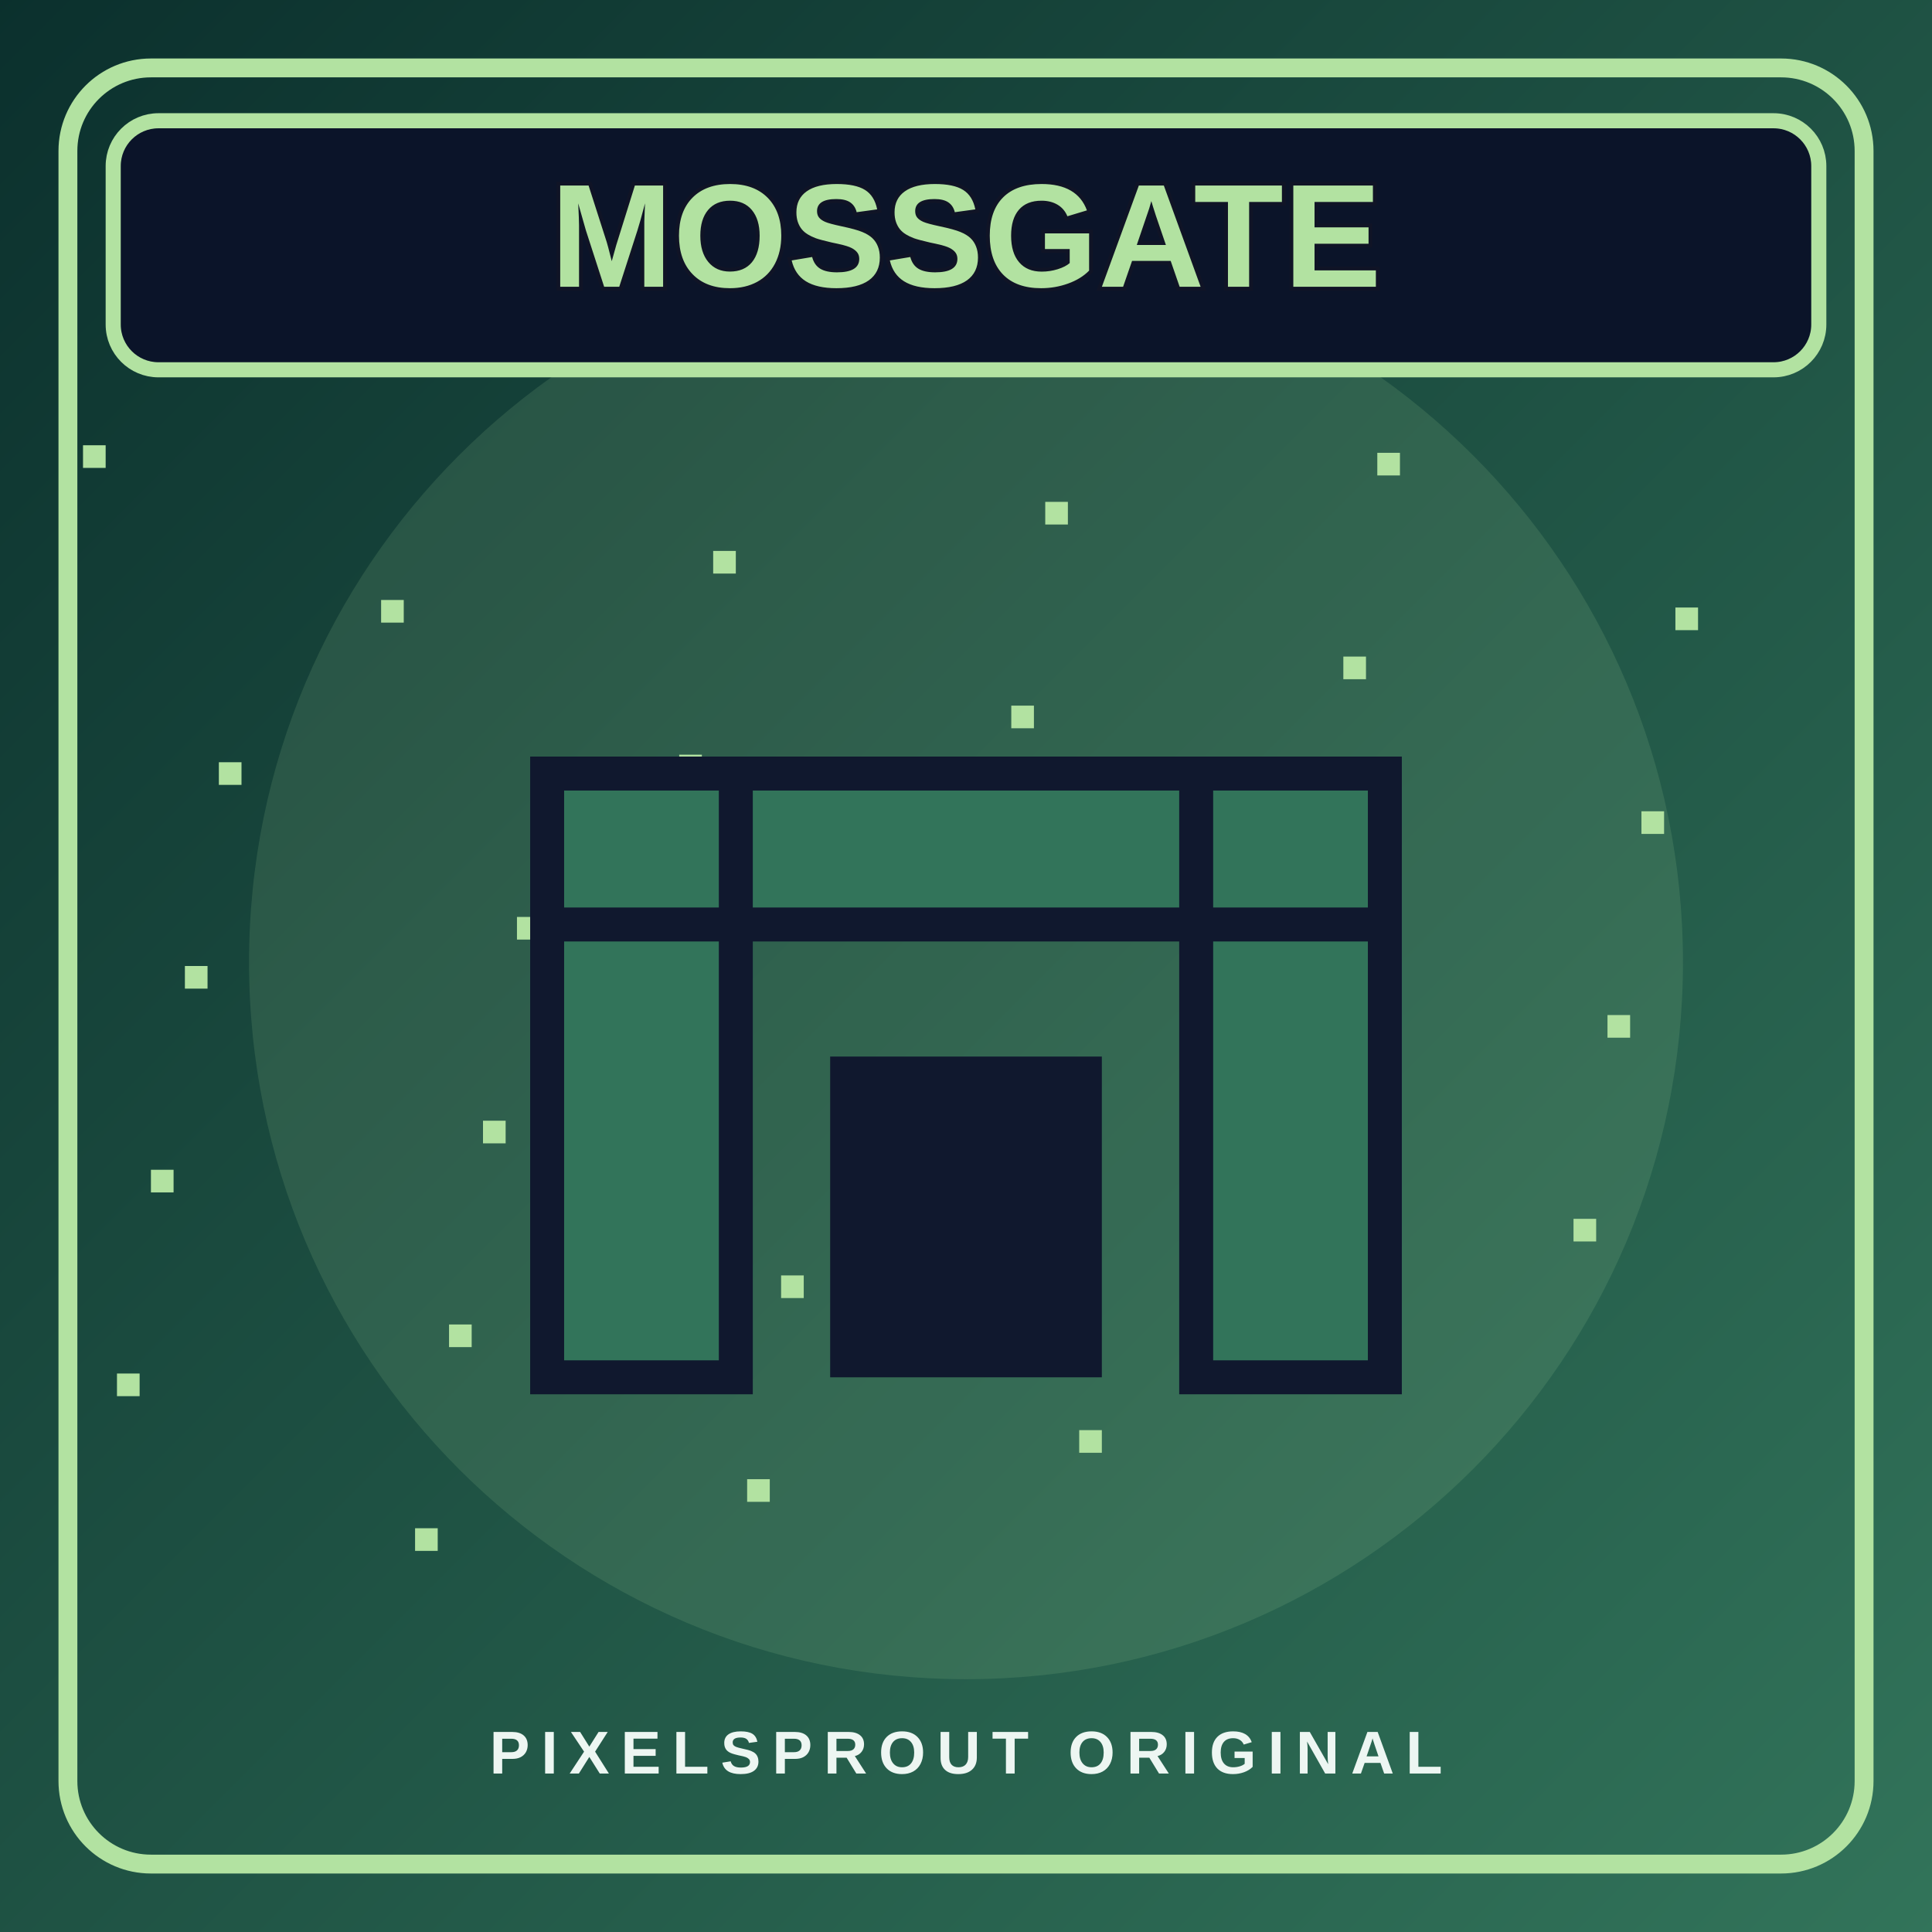
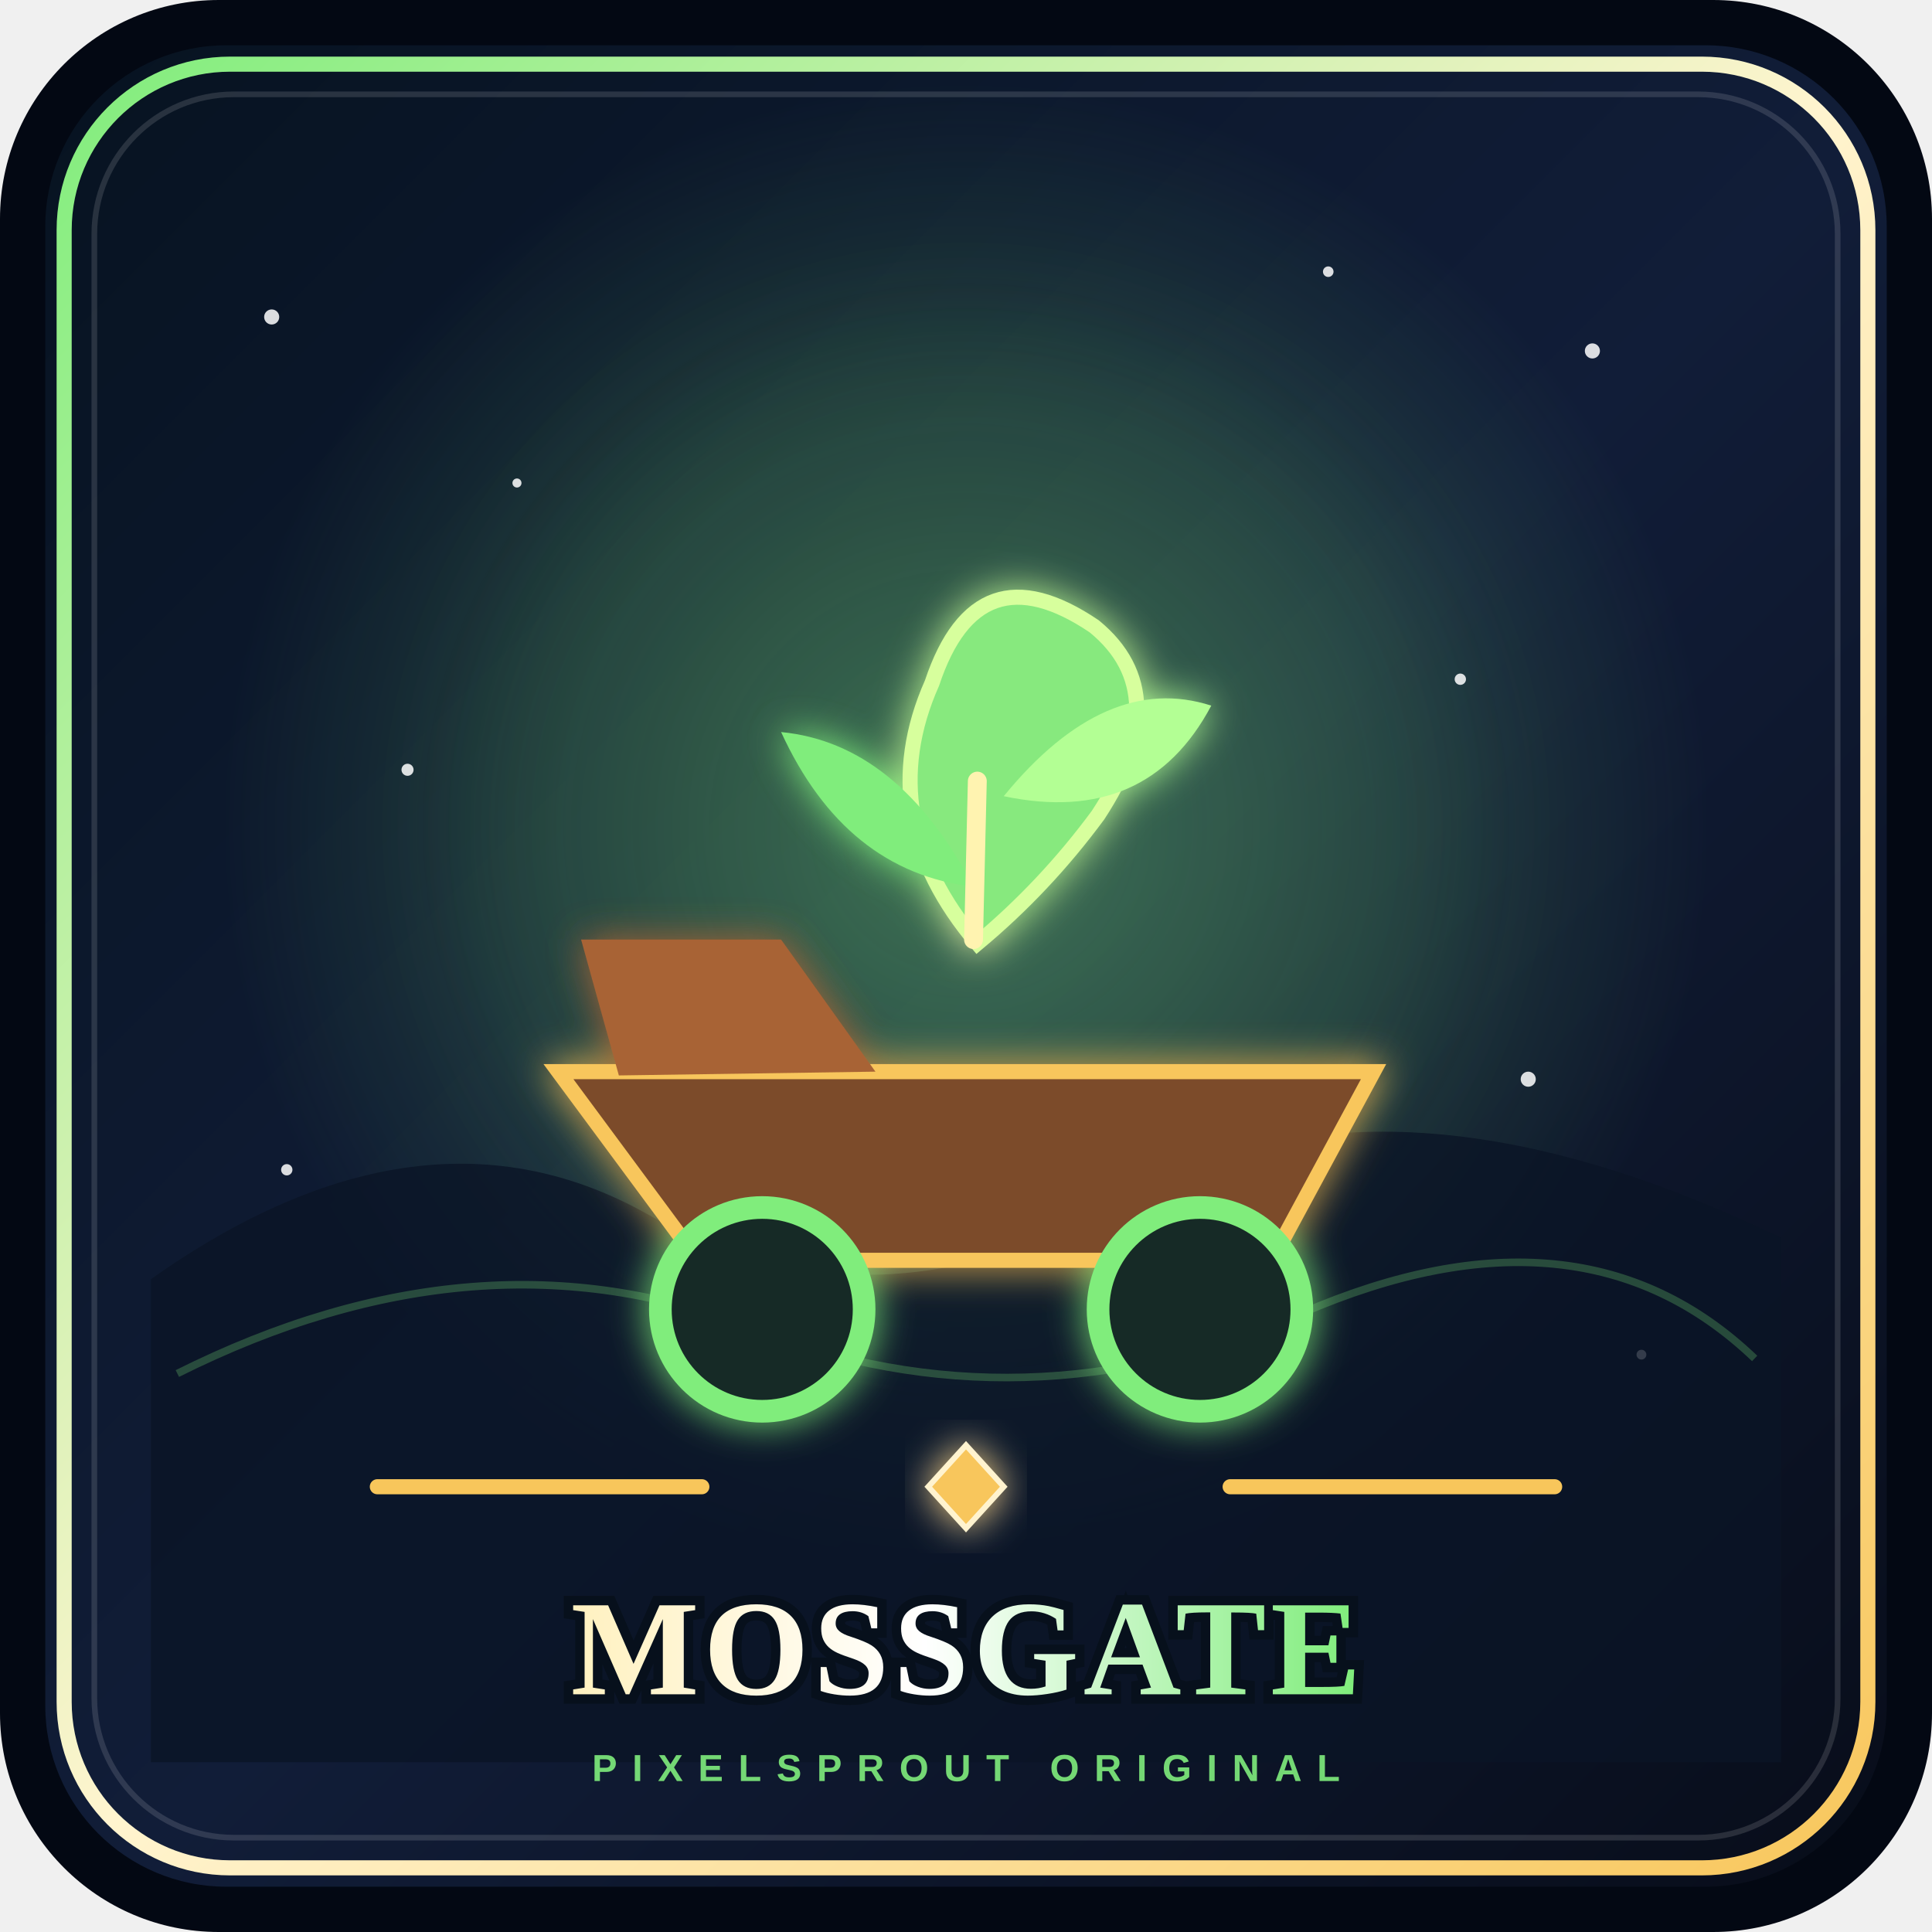
- <svg xmlns="http://www.w3.org/2000/svg" width="320" height="320" viewBox="0 0 512 512">
+ <svg xmlns="http://www.w3.org/2000/svg" width="512" height="512" viewBox="0 0 512 512" role="img" aria-labelledby="logoTitle logoDesc">
  <defs>
-     <linearGradient id="b" x2="1" y2="1">
-       <stop stop-color="#0b302d" />
-       <stop offset="1" stop-color="#32745a" />
+     <linearGradient id="bg" x1="0" y1="0" x2="1" y2="1">
+       <stop offset="0" stop-color="#071321" />
+       <stop offset=".52" stop-color="#111D38" />
+       <stop offset="1" stop-color="#080D1A" />
+     </linearGradient>
+     <radialGradient id="halo">
+       <stop offset="0" stop-color="#80ED7C" stop-opacity=".38" />
+       <stop offset="1" stop-color="#80ED7C" stop-opacity="0" />
+     </radialGradient>
+     <linearGradient id="rim" x1="0" y1="0" x2="1" y2="1">
+       <stop offset="0" stop-color="#80ED7C" />
+       <stop offset=".5" stop-color="#FFF4CF" />
+       <stop offset="1" stop-color="#F8C65B" />
+     </linearGradient>
+     <filter id="glow" x="-30%" y="-30%" width="160%" height="160%">
+       <feGaussianBlur stdDeviation="5" result="blur" />
+       <feMerge>
+         <feMergeNode in="blur" />
+         <feMergeNode in="SourceGraphic" />
+       </feMerge>
+     </filter>
+     <filter id="soft">
+       <feGaussianBlur stdDeviation="14" />
+     </filter>
+     <linearGradient id="titleGrad" x1="0" y1="0" x2="1" y2="0">
+       <stop offset="0" stop-color="#FFF1C0" />
+       <stop offset=".45" stop-color="#FFFFFF" />
+       <stop offset="1" stop-color="#80ED7C" />
    </linearGradient>
  </defs>
-   <rect width="512" height="512" fill="url(#b)" />
-   <circle cx="256" cy="255" r="190" fill="#b2e2a1" opacity=".13" />
-   <rect x="22" y="118" width="6" height="6" fill="#b2e2a1" />
-   <rect x="101" y="159" width="6" height="6" fill="#b2e2a1" />
-   <rect x="180" y="200" width="6" height="6" fill="#b2e2a1" />
-   <rect x="259" y="241" width="6" height="6" fill="#b2e2a1" />
-   <rect x="338" y="282" width="6" height="6" fill="#b2e2a1" />
-   <rect x="417" y="323" width="6" height="6" fill="#b2e2a1" />
-   <rect x="31" y="364" width="6" height="6" fill="#b2e2a1" />
-   <rect x="110" y="405" width="6" height="6" fill="#b2e2a1" />
-   <rect x="189" y="146" width="6" height="6" fill="#b2e2a1" />
-   <rect x="268" y="187" width="6" height="6" fill="#b2e2a1" />
-   <rect x="347" y="228" width="6" height="6" fill="#b2e2a1" />
-   <rect x="426" y="269" width="6" height="6" fill="#b2e2a1" />
-   <rect x="40" y="310" width="6" height="6" fill="#b2e2a1" />
-   <rect x="119" y="351" width="6" height="6" fill="#b2e2a1" />
-   <rect x="198" y="392" width="6" height="6" fill="#b2e2a1" />
-   <rect x="277" y="133" width="6" height="6" fill="#b2e2a1" />
-   <rect x="356" y="174" width="6" height="6" fill="#b2e2a1" />
-   <rect x="435" y="215" width="6" height="6" fill="#b2e2a1" />
-   <rect x="49" y="256" width="6" height="6" fill="#b2e2a1" />
-   <rect x="128" y="297" width="6" height="6" fill="#b2e2a1" />
-   <rect x="207" y="338" width="6" height="6" fill="#b2e2a1" />
-   <rect x="286" y="379" width="6" height="6" fill="#b2e2a1" />
-   <rect x="365" y="120" width="6" height="6" fill="#b2e2a1" />
-   <rect x="444" y="161" width="6" height="6" fill="#b2e2a1" />
-   <rect x="58" y="202" width="6" height="6" fill="#b2e2a1" />
-   <rect x="137" y="243" width="6" height="6" fill="#b2e2a1" />
-   <path d="M145 365V205H195V365ZM317 365V205H367V365ZM145 205H367V245H145Z" fill="#32745a" stroke="#10182e" stroke-width="9" />
-   <path d="M220 365V280H292V365Z" fill="#10182e" />
-   <rect x="18" y="18" width="476" height="476" rx="22" fill="none" stroke="#b2e2a1" stroke-width="5" />
-   <rect x="30" y="32" width="452" height="66" rx="12" fill="#0b1429" stroke="#b2e2a1" stroke-width="4" />
-   <text x="256" y="76" font-family="Arial,sans-serif" font-size="39" font-weight="900" text-anchor="middle" fill="#b2e2a1" stroke="#101426" stroke-width="2" paint-order="stroke">MOSSGATE</text>
-   <text x="256" y="470" font-family="Arial,sans-serif" font-size="16" font-weight="700" text-anchor="middle" fill="#edf6f2" letter-spacing="3">PIXELSPROUT ORIGINAL</text>
+   <rect width="512" height="512" rx="58" fill="#030813" />
+   <rect x="12" y="12" width="488" height="488" rx="48" fill="url(#bg)" />
+   <circle cx="256" cy="219" r="200" fill="url(#halo)" />
+   <circle cx="256" cy="219" r="132" fill="#80ED7C" opacity=".055" filter="url(#soft)" />
+   <g>
+     <circle cx="72" cy="84" r="2" fill="#FFFFFF" opacity=".85" />
+     <circle cx="422" cy="93" r="2" fill="#FFFFFF" opacity=".85" />
+     <circle cx="387" cy="180" r="1.5" fill="#FFFFFF" opacity=".85" />
+     <circle cx="108" cy="204" r="1.6" fill="#FFFFFF" opacity=".85" />
+     <circle cx="405" cy="286" r="2" fill="#FFFFFF" opacity=".85" />
+     <circle cx="76" cy="310" r="1.5" fill="#FFFFFF" opacity=".85" />
+     <circle cx="435" cy="359" r="1.3" fill="#FFFFFF" opacity=".85" />
+     <circle cx="137" cy="128" r="1.2" fill="#FFFFFF" opacity=".85" />
+     <circle cx="352" cy="72" r="1.4" fill="#FFFFFF" opacity=".85" />
+   </g>
+   <path d="M40 339Q112 288 172 322T300 317T472 328V467H40Z" fill="#0A1425" opacity=".8" />
+   <path d="M47 364Q127 324 199 352T345 348T465 360" fill="none" stroke="#80ED7C" stroke-opacity=".25" stroke-width="2" />
+   <rect x="17" y="17" width="478" height="478" rx="44" fill="none" stroke="url(#rim)" stroke-width="4" />
+   <rect x="25" y="25" width="462" height="462" rx="37" fill="none" stroke="#FFFFFF" stroke-opacity=".13" stroke-width="1.5" />
+   <g>
+     <g filter="url(#glow)">
+       <path d="M148 284 364 284 337 334 185 334Z" fill="#7B4B2C" stroke="#F8C65B" stroke-width="4" />
+       <path d="M164 285 154 249 207 249 232 284Z" fill="#A86435" />
+       <circle cx="202" cy="347" r="27" fill="#162C25" stroke="#80ED7C" stroke-width="6" />
+       <circle cx="318" cy="347" r="27" fill="#162C25" stroke="#80ED7C" stroke-width="6" />
+       <path d="M259 250Q231 217 247 181Q259 145 290 166Q312 184 291 216Q277 235 259 250Z" fill="#87E97E" stroke="#D7FF9D" stroke-width="4" />
+       <path d="M258 235Q238 197 207 194Q224 231 258 235Z" fill="#80ED7C" />
+       <path d="M266 211Q293 178 321 187Q304 219 266 211Z" fill="#B3FF94" />
+       <path d="M258 249 259 207" stroke="#FFF3B0" stroke-width="5" stroke-linecap="round" />
+     </g>
+   </g>
+   <path d="M72 394H440" stroke="url(#rim)" stroke-width="2" opacity=".9" />
+   <path d="M100 394H186M326 394H412" stroke="#F8C65B" stroke-width="4" stroke-linecap="round" />
+   <path d="M256 383 266 394 256 405 246 394Z" fill="#F8C65B" stroke="#FFF3CF" stroke-width="1.5" filter="url(#glow)" />
+   <text x="256" y="449" text-anchor="middle" font-family="Georgia, 'Times New Roman', serif" font-size="36" font-weight="bold" letter-spacing="1.15" textLength="430" lengthAdjust="spacingAndGlyphs" fill="url(#titleGrad)" stroke="#07101C" stroke-width="5" paint-order="stroke">MOSSGATE</text>
+   <text x="256" y="472" text-anchor="middle" font-family="Arial, sans-serif" font-size="10" font-weight="700" letter-spacing="4" fill="#80ED7C" opacity=".9">PIXELSPROUT ORIGINAL</text>
</svg>
